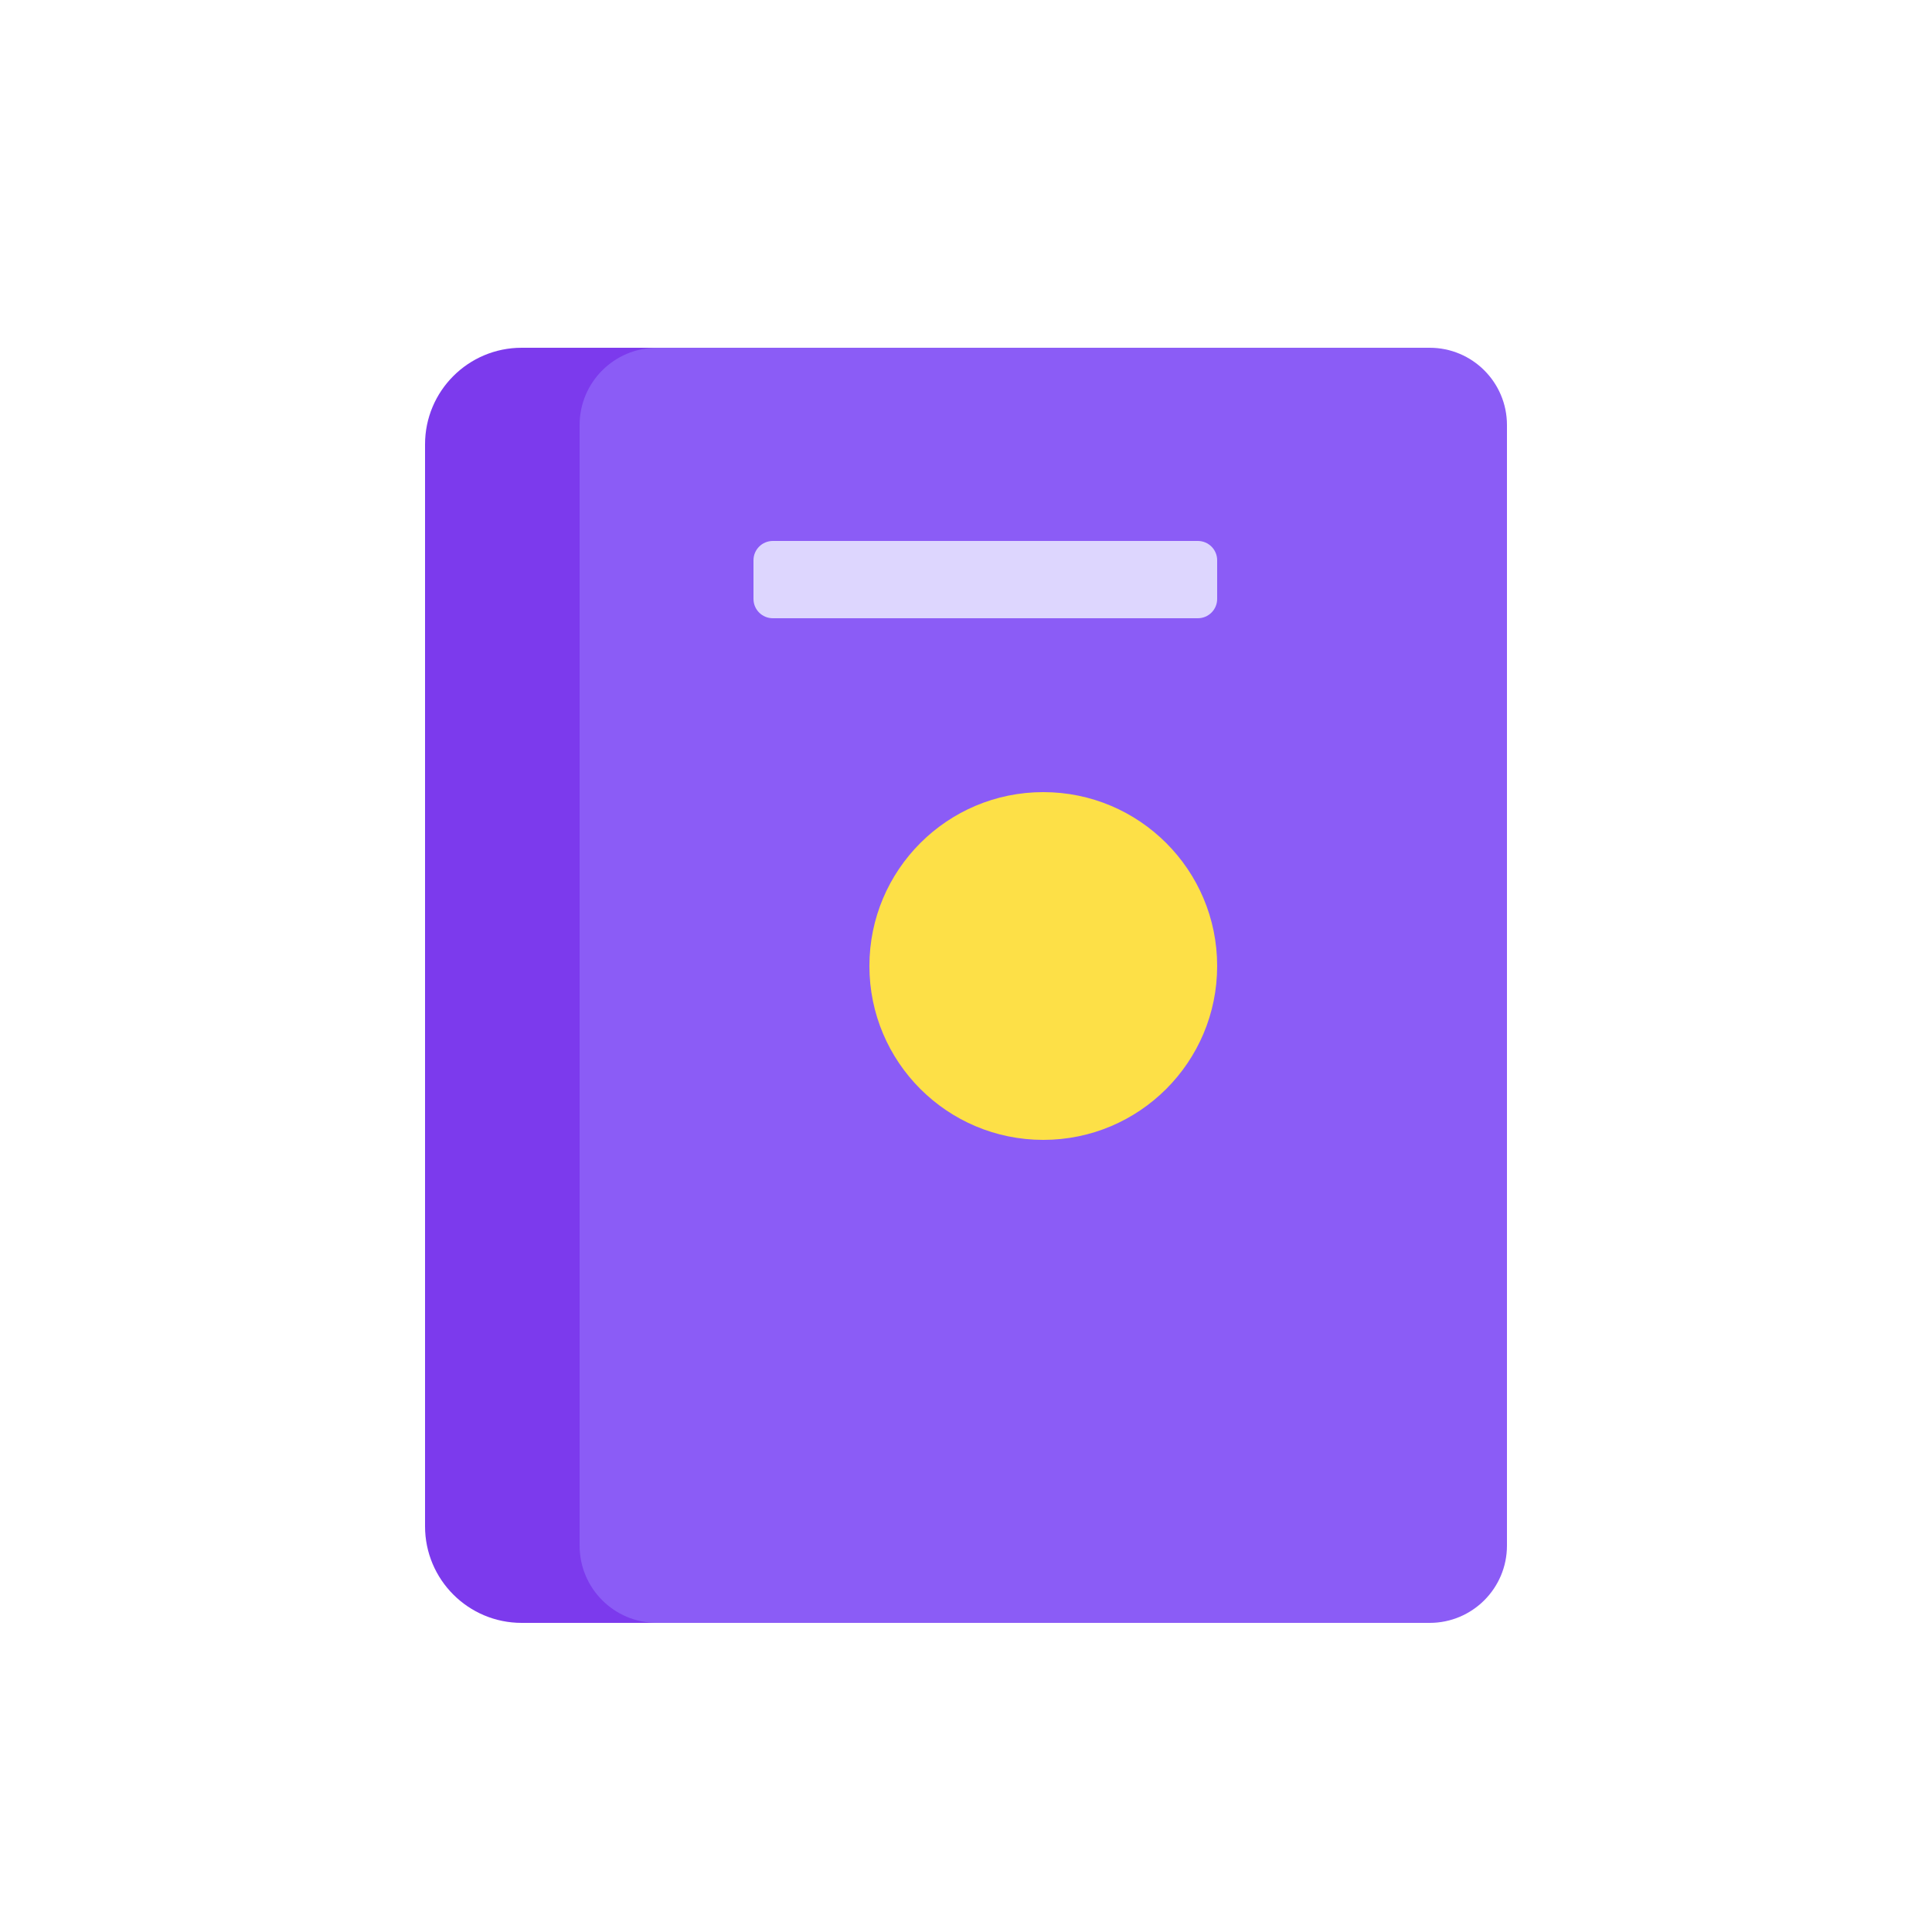
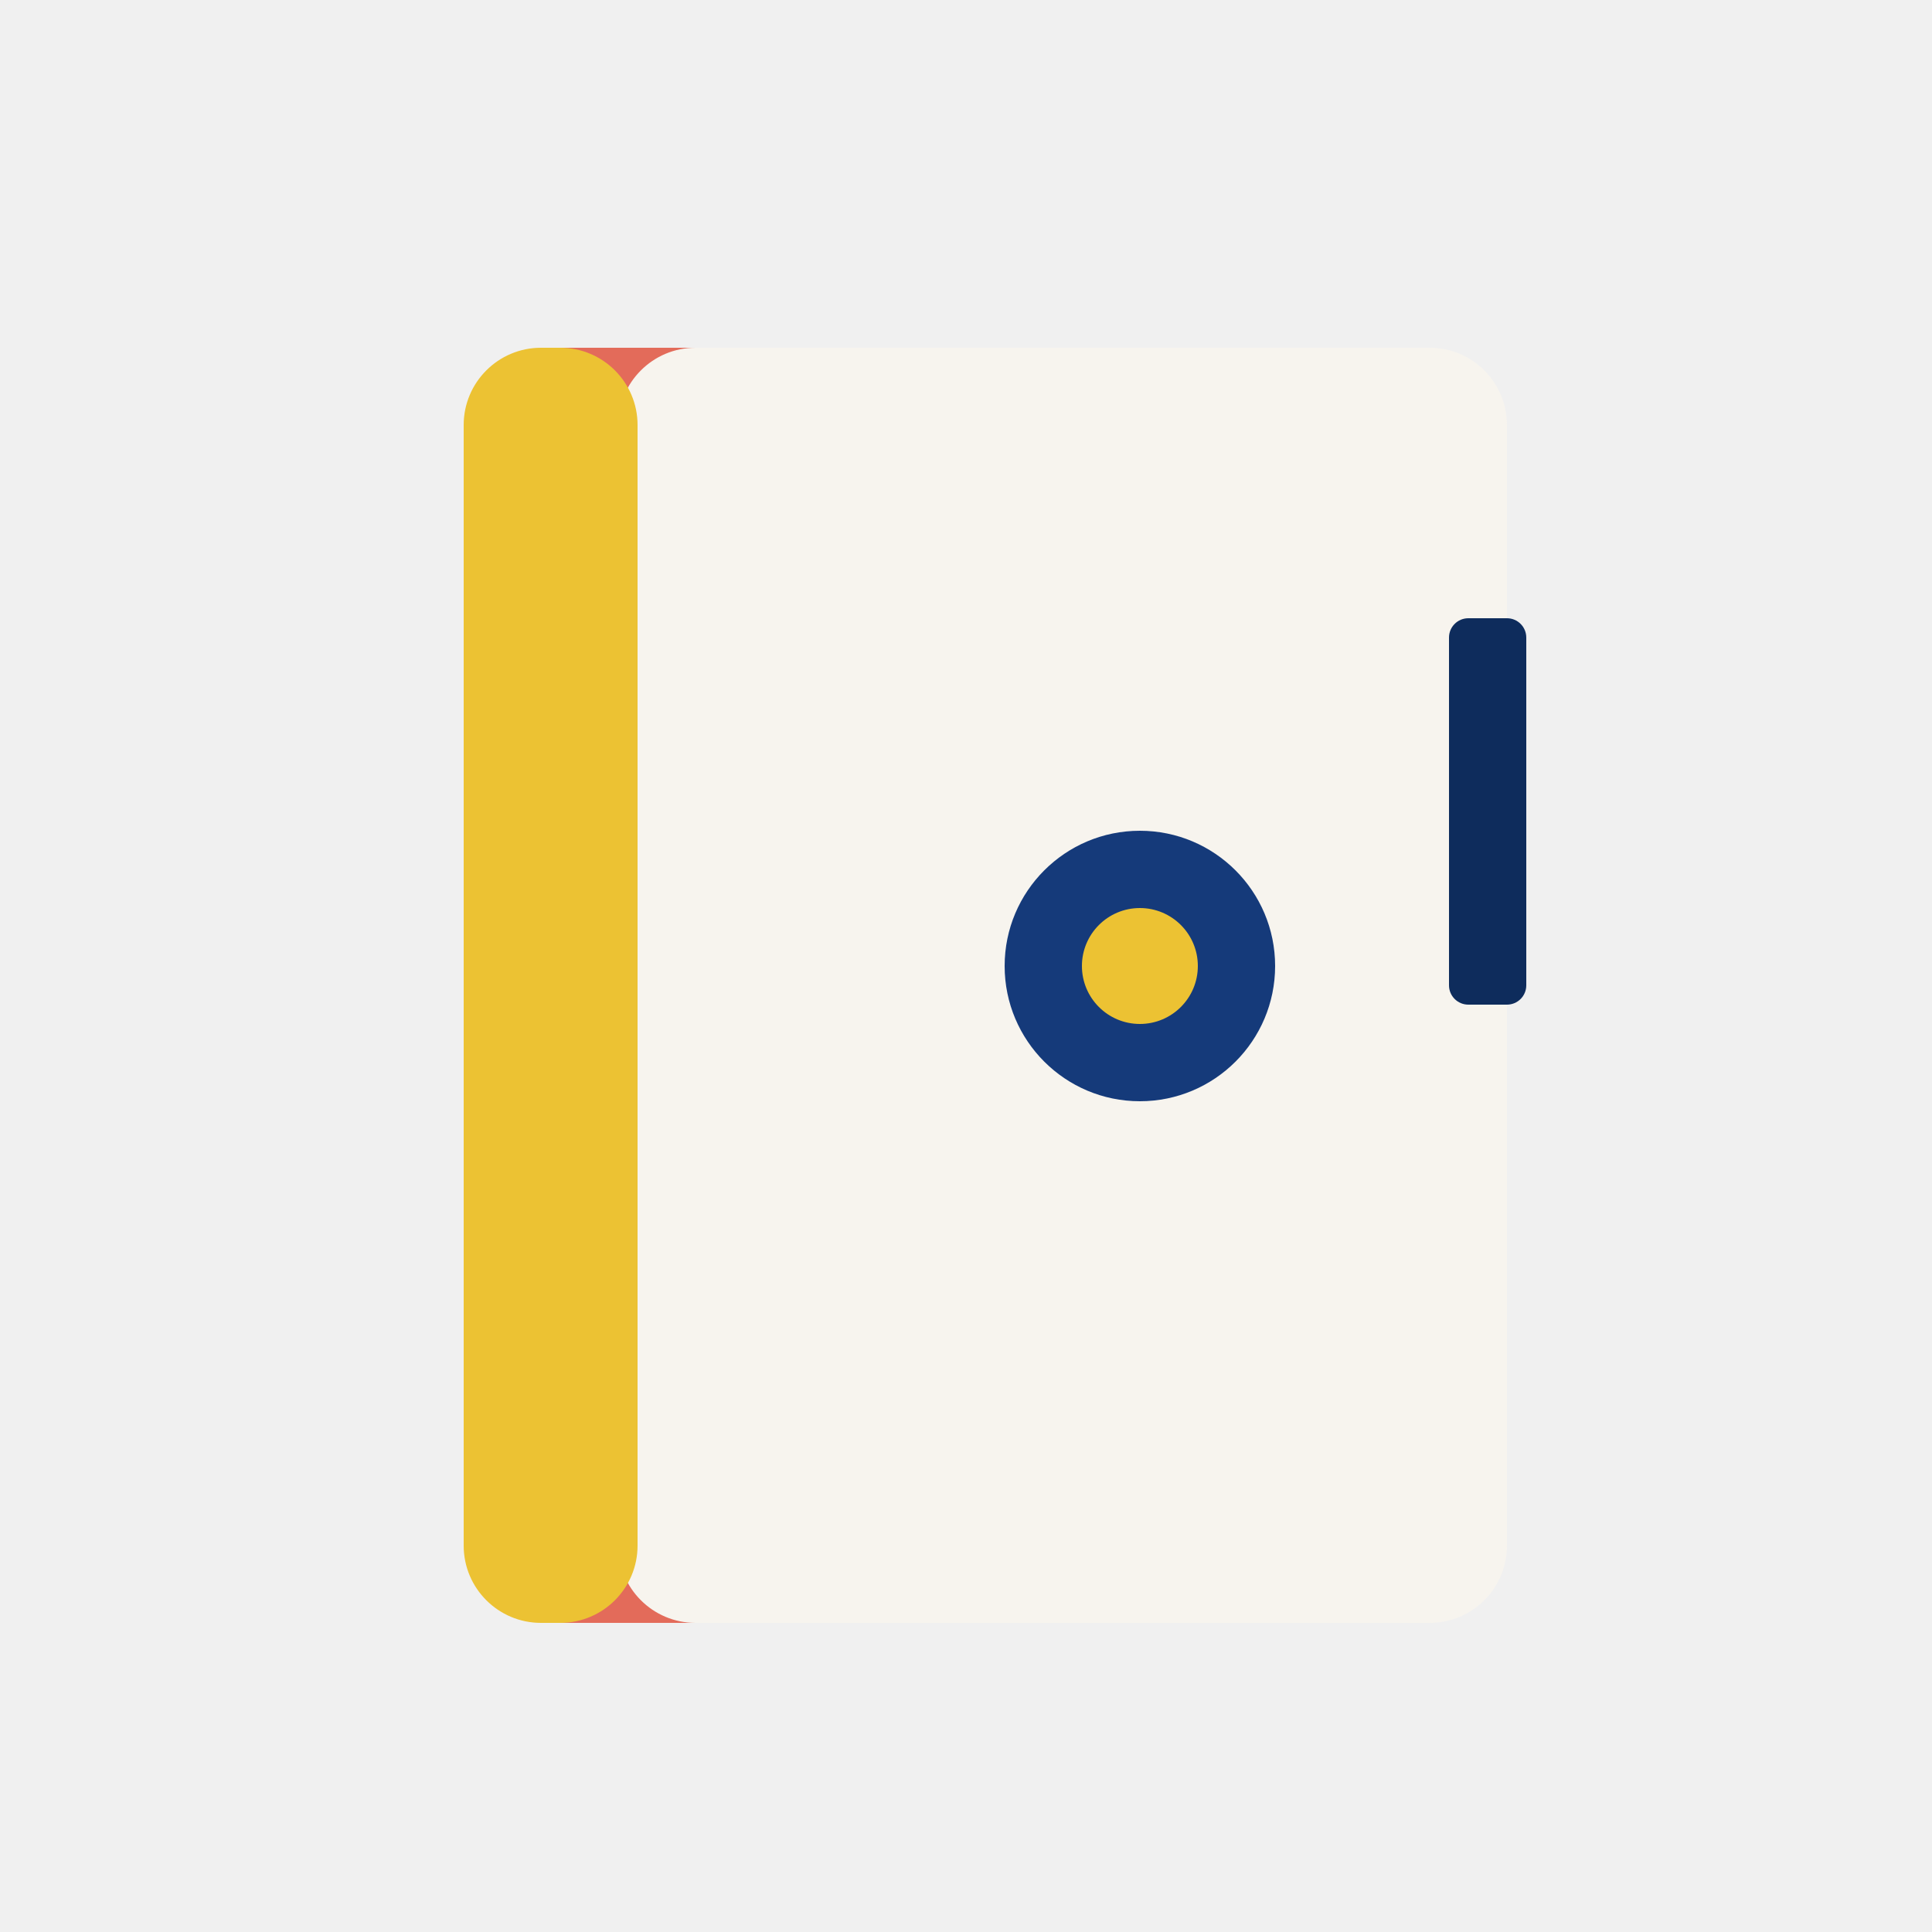
- <svg xmlns="http://www.w3.org/2000/svg" viewBox="0 0 200 200">
-   <rect width="200" height="200" fill="#ffffff" />
-   <rect x="44" y="36" width="112" height="132" rx="10" fill="#7c3aed" />
-   <rect x="60" y="36" width="96" height="132" rx="8" fill="#8b5cf6" />
-   <circle cx="108" cy="100" r="18" fill="#fde047" />
-   <rect x="78" y="56" width="48" height="8" rx="2" fill="#ddd6fe" />
+ <svg xmlns="http://www.w3.org/2000/svg" viewBox="0 0 200 200" fill="none">
+   <rect x="48" y="36" width="108" height="132" rx="10" fill="#e36b5a" />
+   <rect x="64" y="36" width="92" height="132" rx="8" fill="#f7f4ee" />
+   <rect x="48" y="36" width="18" height="132" rx="8" fill="#ecc233" />
+   <circle cx="118" cy="100" r="14" fill="#153a7a" />
+   <circle cx="118" cy="100" r="6" fill="#ecc233" />
+   <rect x="150" y="64" width="8" height="40" rx="2" fill="#0e2c5c" />
</svg>
